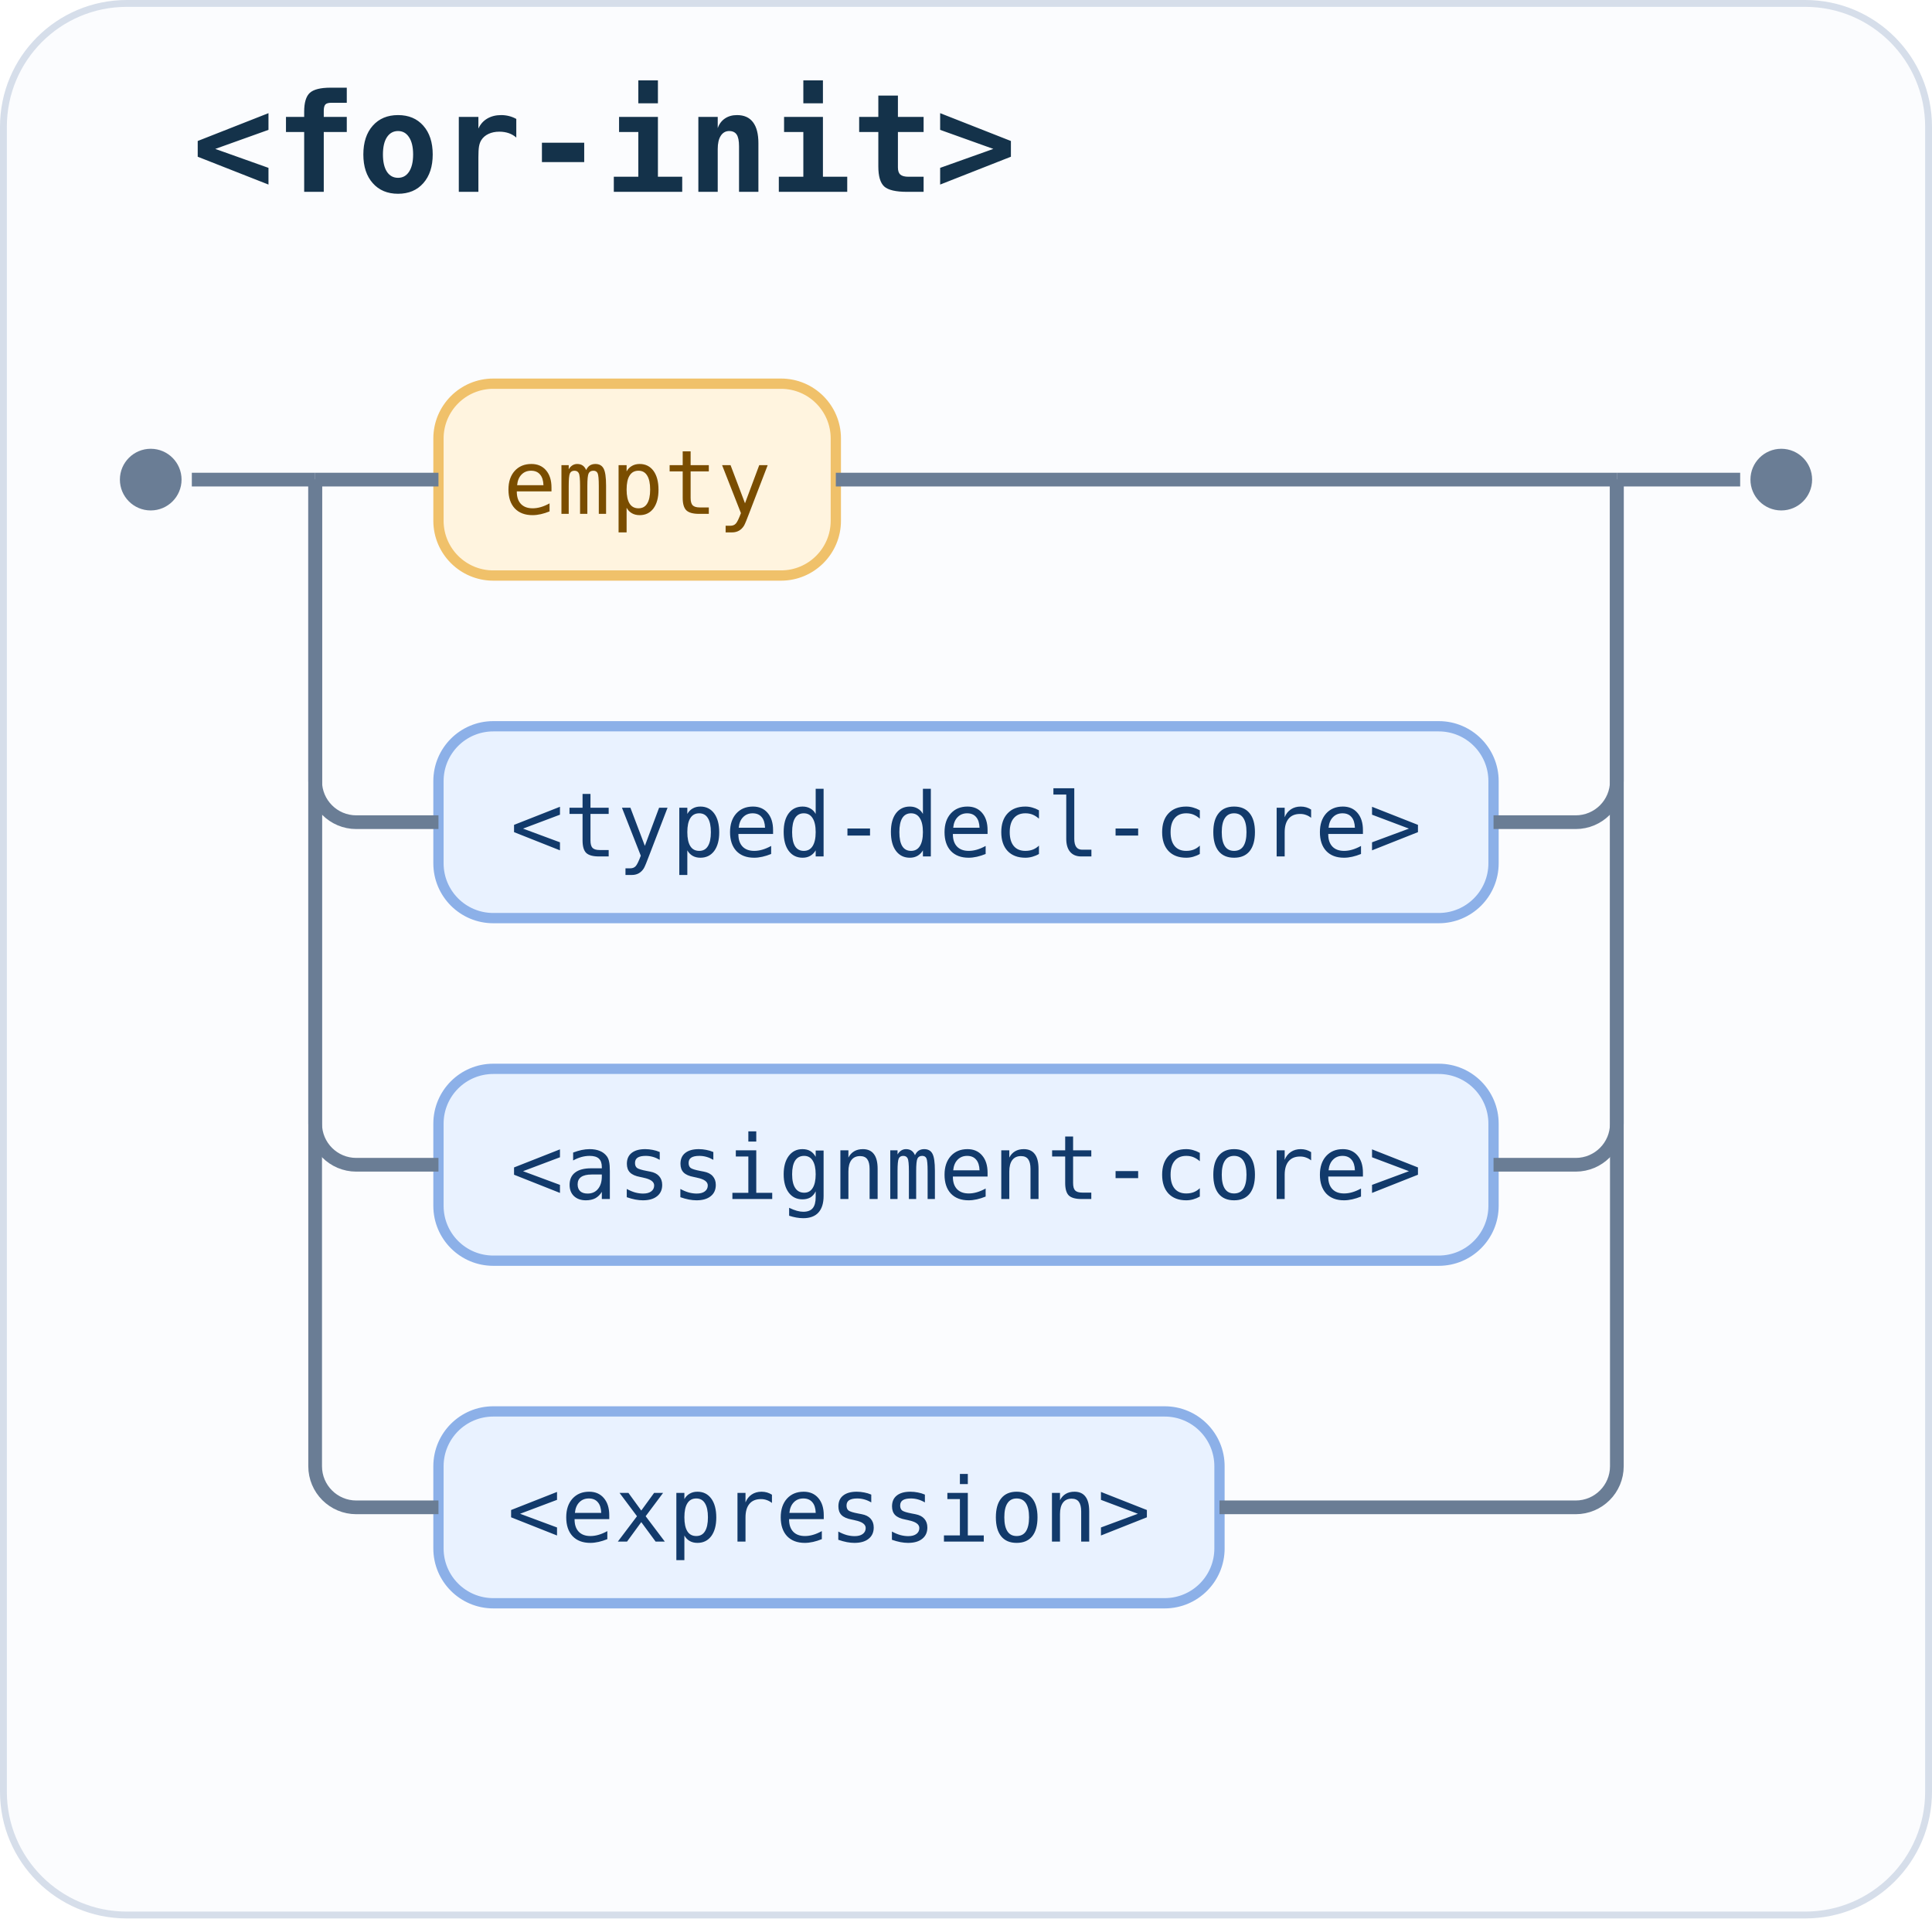
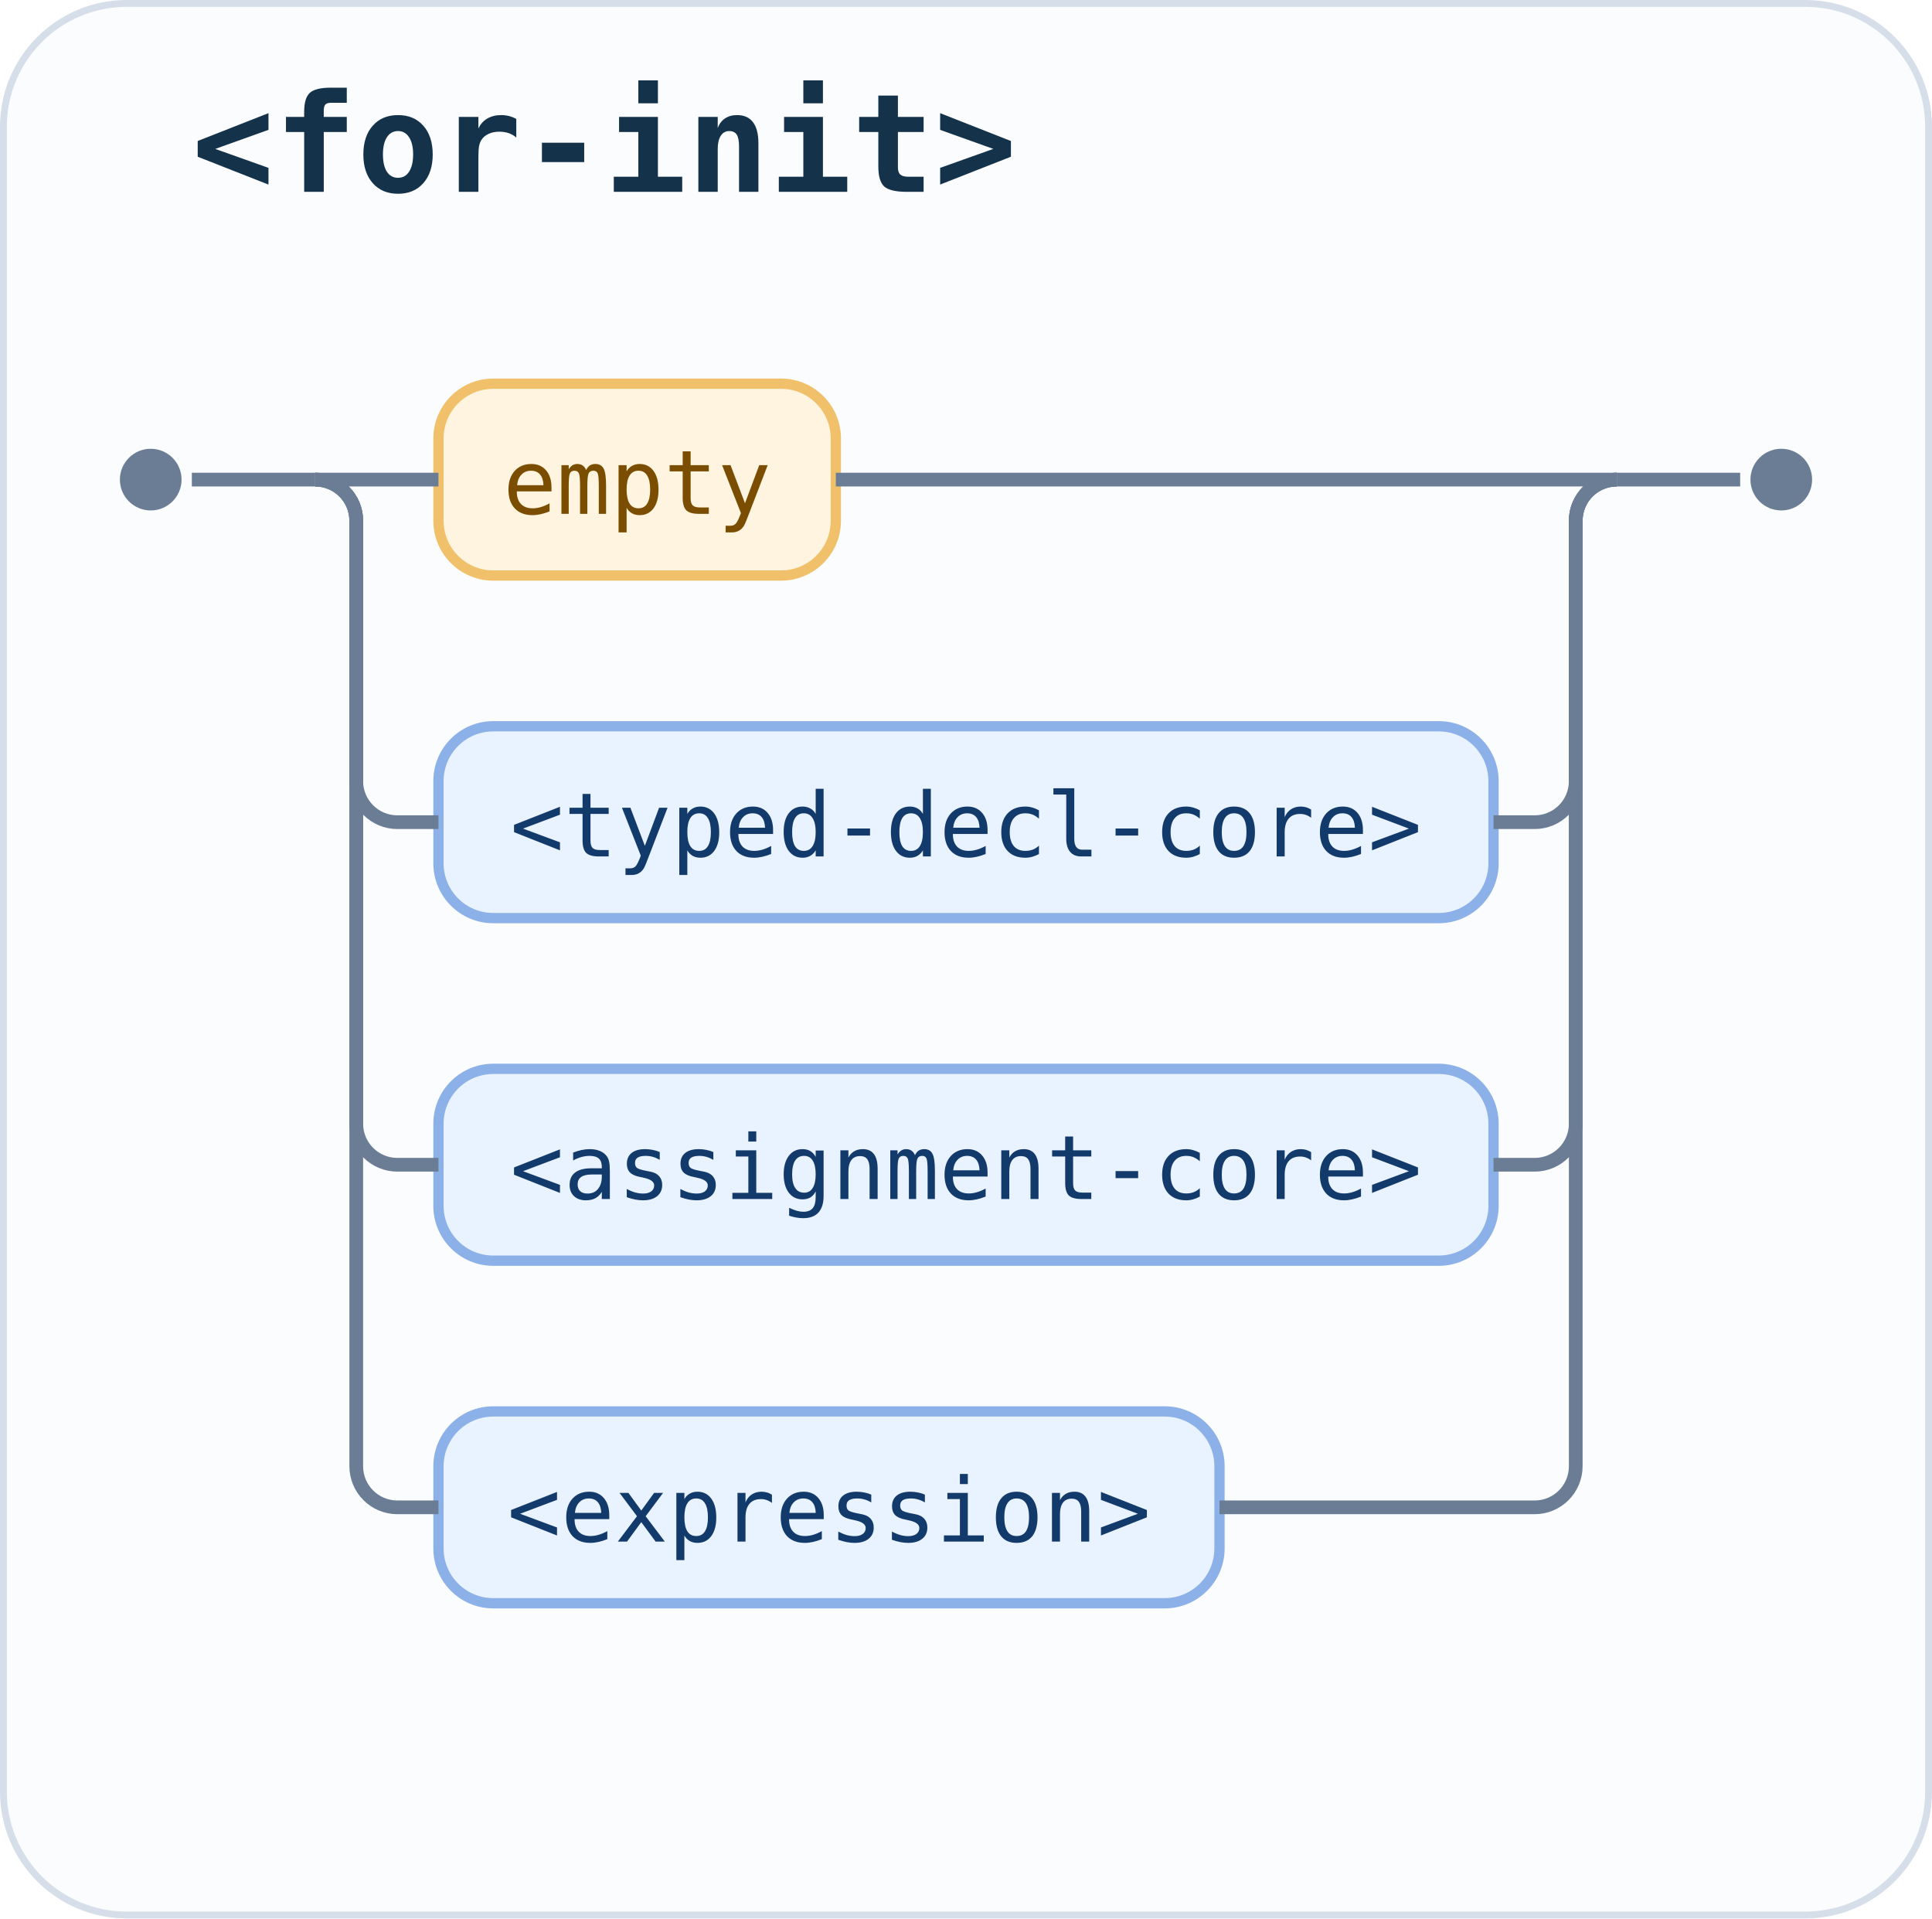
<svg xmlns="http://www.w3.org/2000/svg" width="282" height="280" viewBox="0 0 282 280" role="img" aria-labelledby="title-for_init desc-for_init">
  <rect x="0.5" y="0.5" width="281" height="279" rx="18" fill="#fbfcfe" stroke="#d6deea" />
  <text x="28" y="28" fill="#14324a" font-family="ui-monospace, SFMono-Regular, Menlo, Consolas, monospace" font-size="20" font-weight="700">&lt;for-init&gt;</text>
  <line x1="28" y1="70" x2="46" y2="70" stroke="#6a7d95" stroke-width="2" />
  <rect x="64" y="56" width="58" height="28" rx="8" fill="#fff4df" stroke="#f0c16a" stroke-width="1.5" />
  <text x="93.0" y="75" text-anchor="middle" fill="#7a4d00" font-family="ui-monospace, SFMono-Regular, Menlo, Consolas, monospace" font-size="13">empty</text>
  <line x1="46" y1="70" x2="64" y2="70" stroke="#6a7d95" stroke-width="2" />
  <line x1="122" y1="70" x2="236" y2="70" stroke="#6a7d95" stroke-width="2" />
  <rect x="64" y="106" width="154" height="28" rx="8" fill="#e9f2ff" stroke="#8cb0e8" stroke-width="1.5" />
  <text x="141.0" y="125" text-anchor="middle" fill="#123a6b" font-family="ui-monospace, SFMono-Regular, Menlo, Consolas, monospace" font-size="13">&lt;typed-decl-core&gt;</text>
-   <path d="M 46 70 L 46 114 A 6 6 0 0 0 52 120 L 64 120" fill="none" stroke="#6a7d95" stroke-width="2" />
-   <path d="M 218 120 L 230 120 A 6 6 0 0 0 236 114 L 236 70" fill="none" stroke="#6a7d95" stroke-width="2" />
+   <path d="M 46 70 A 6 6 0 0 1 52 76 L 52 114 A 6 6 0 0 0 58 120 L 64 120" fill="none" stroke="#6a7d95" stroke-width="2" />
+   <path d="M 218 120 L 224 120 A 6 6 0 0 0 230 114 L 230 76 A 6 6 0 0 1 236 70 " fill="none" stroke="#6a7d95" stroke-width="2" />
  <rect x="64" y="156" width="154" height="28" rx="8" fill="#e9f2ff" stroke="#8cb0e8" stroke-width="1.5" />
  <text x="141.0" y="175" text-anchor="middle" fill="#123a6b" font-family="ui-monospace, SFMono-Regular, Menlo, Consolas, monospace" font-size="13">&lt;assignment-core&gt;</text>
-   <path d="M 46 70 L 46 164 A 6 6 0 0 0 52 170 L 64 170" fill="none" stroke="#6a7d95" stroke-width="2" />
-   <path d="M 218 170 L 230 170 A 6 6 0 0 0 236 164 L 236 70" fill="none" stroke="#6a7d95" stroke-width="2" />
+   <path d="M 46 70 A 6 6 0 0 1 52 76 L 52 164 A 6 6 0 0 0 58 170 L 64 170" fill="none" stroke="#6a7d95" stroke-width="2" />
+   <path d="M 218 170 L 224 170 A 6 6 0 0 0 230 164 L 230 76 A 6 6 0 0 1 236 70 " fill="none" stroke="#6a7d95" stroke-width="2" />
  <rect x="64" y="206" width="114" height="28" rx="8" fill="#e9f2ff" stroke="#8cb0e8" stroke-width="1.5" />
  <text x="121.0" y="225" text-anchor="middle" fill="#123a6b" font-family="ui-monospace, SFMono-Regular, Menlo, Consolas, monospace" font-size="13">&lt;expression&gt;</text>
-   <path d="M 46 70 L 46 214 A 6 6 0 0 0 52 220 L 64 220" fill="none" stroke="#6a7d95" stroke-width="2" />
-   <path d="M 178 220 L 230 220 A 6 6 0 0 0 236 214 L 236 70" fill="none" stroke="#6a7d95" stroke-width="2" />
+   <path d="M 46 70 A 6 6 0 0 1 52 76 L 52 214 A 6 6 0 0 0 58 220 L 64 220" fill="none" stroke="#6a7d95" stroke-width="2" />
+   <path d="M 178 220 L 224 220 A 6 6 0 0 0 230 214 L 230 76 A 6 6 0 0 1 236 70 " fill="none" stroke="#6a7d95" stroke-width="2" />
  <line x1="236" y1="70" x2="254" y2="70" stroke="#6a7d95" stroke-width="2" />
  <circle cx="22" cy="70" r="4.5" fill="#6a7d95" />
  <circle cx="260" cy="70" r="4.5" fill="#6a7d95" />
</svg>
